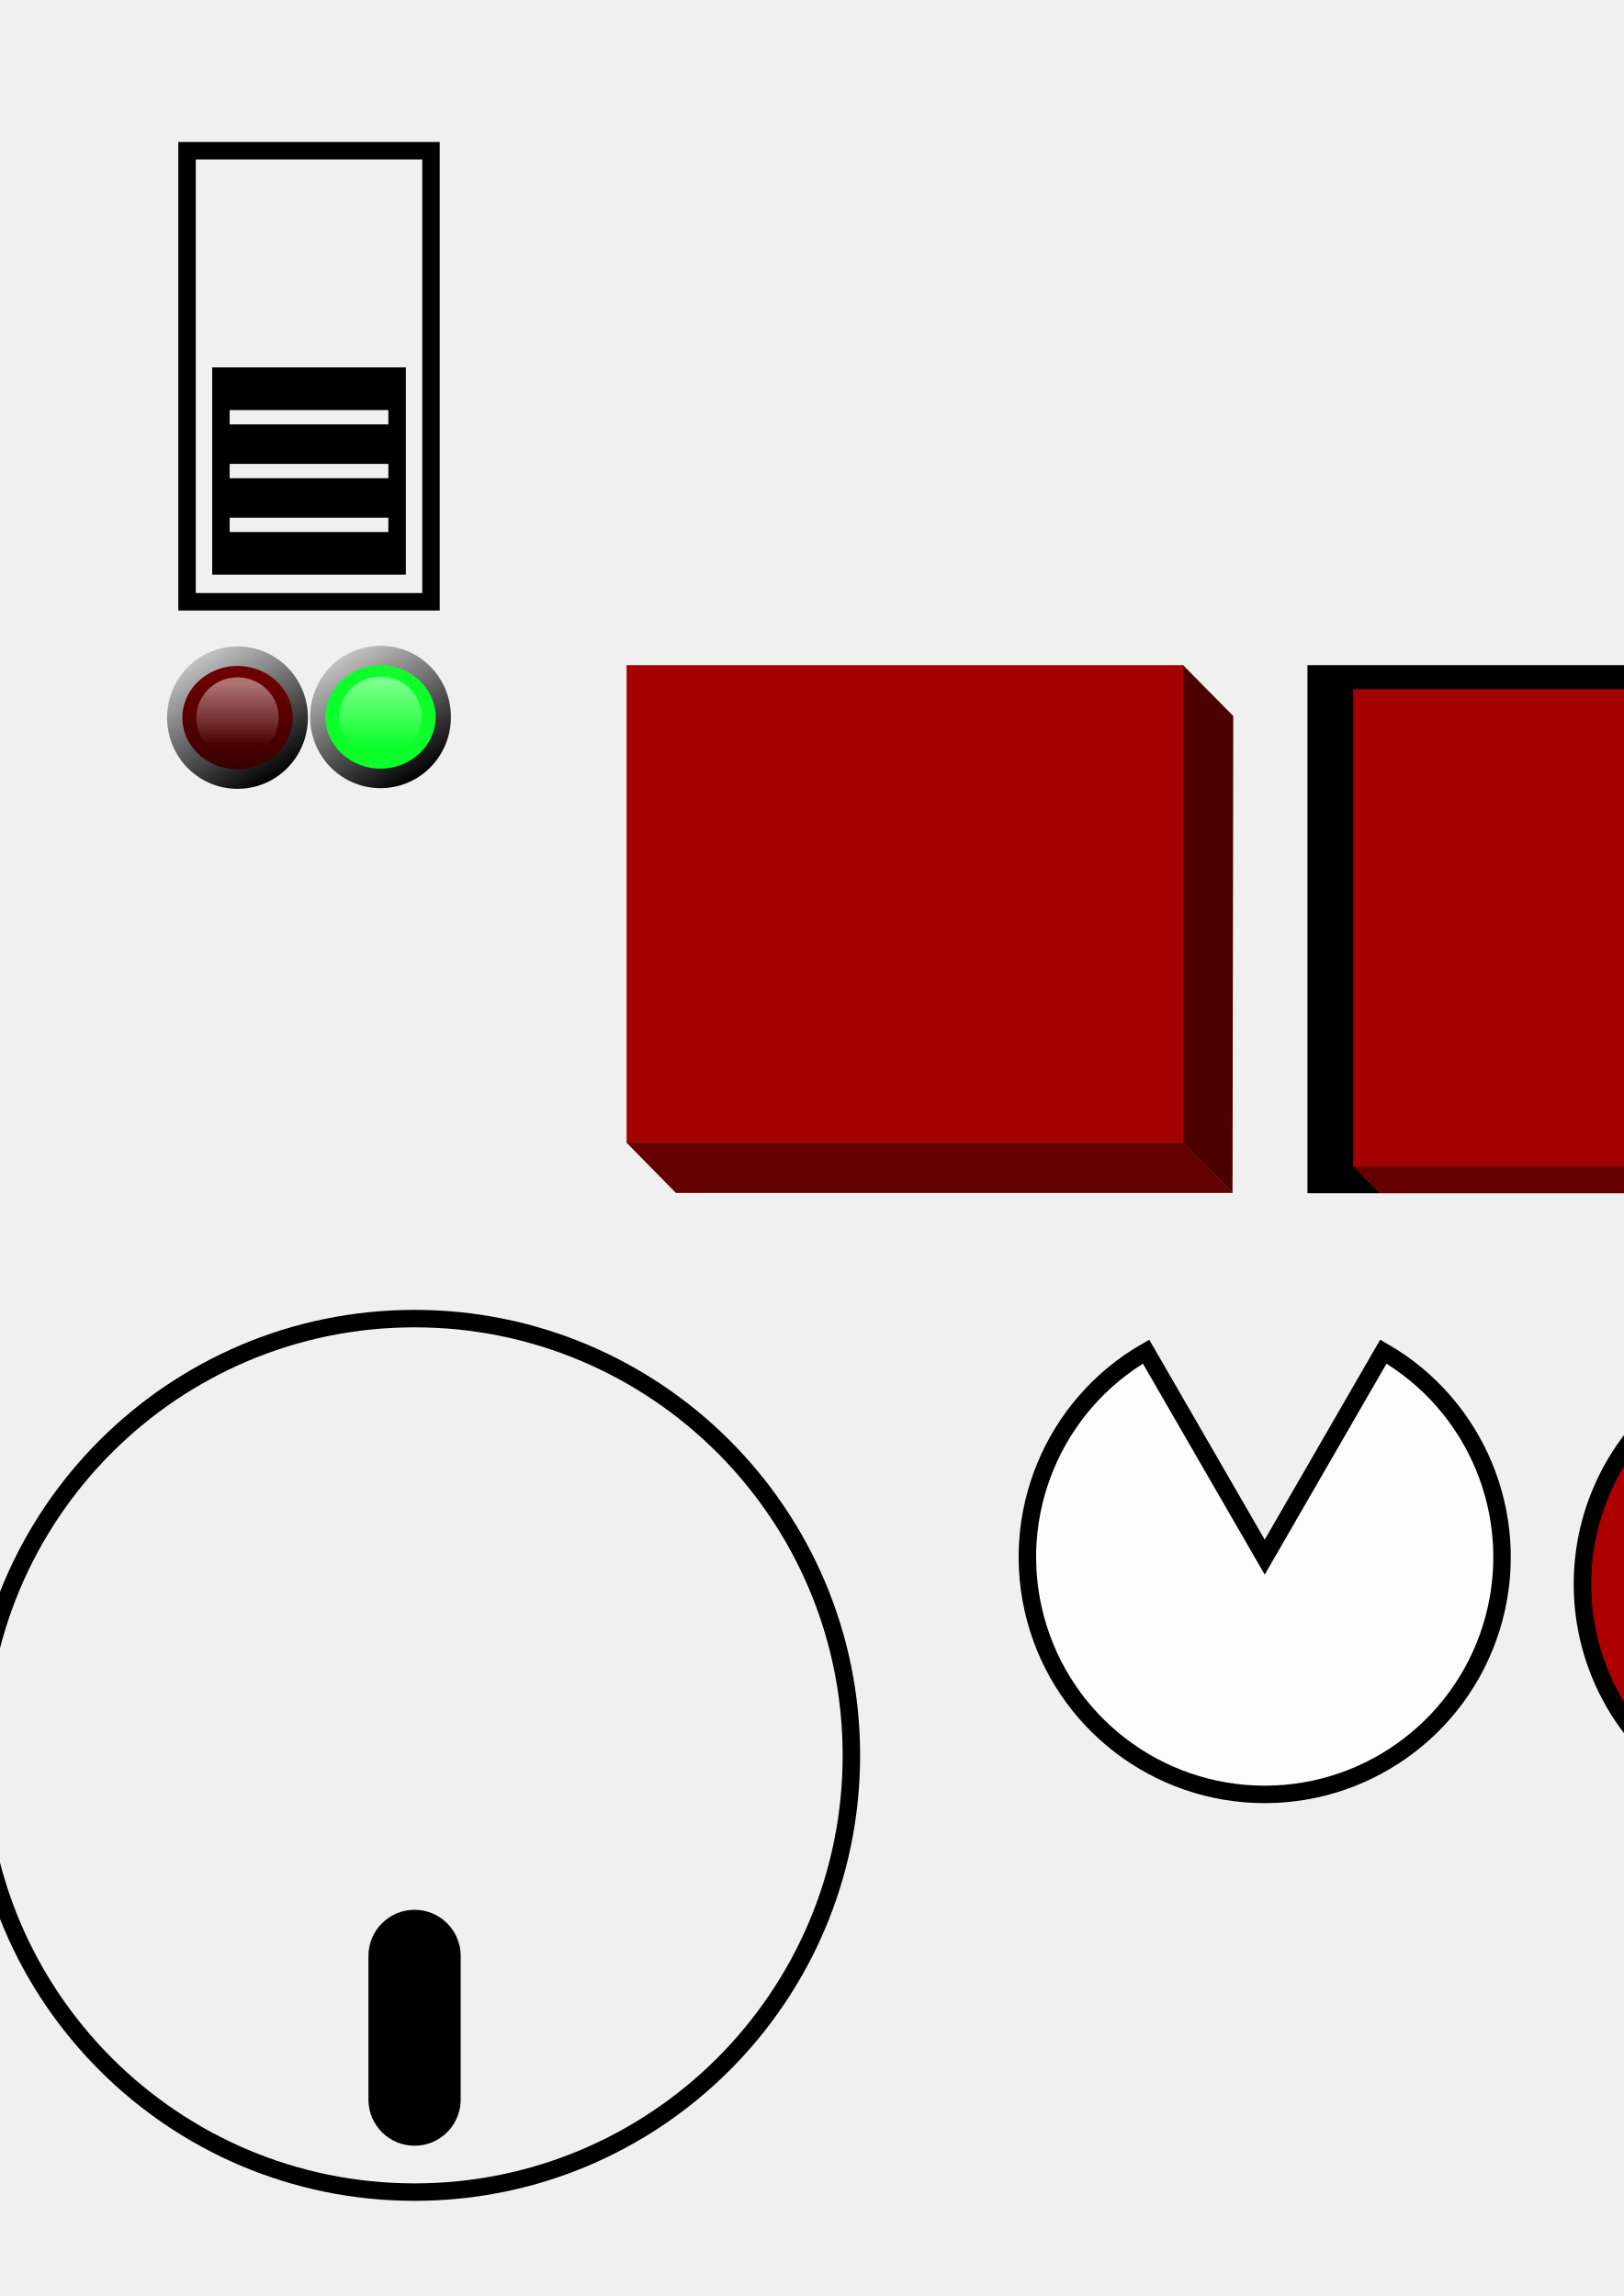
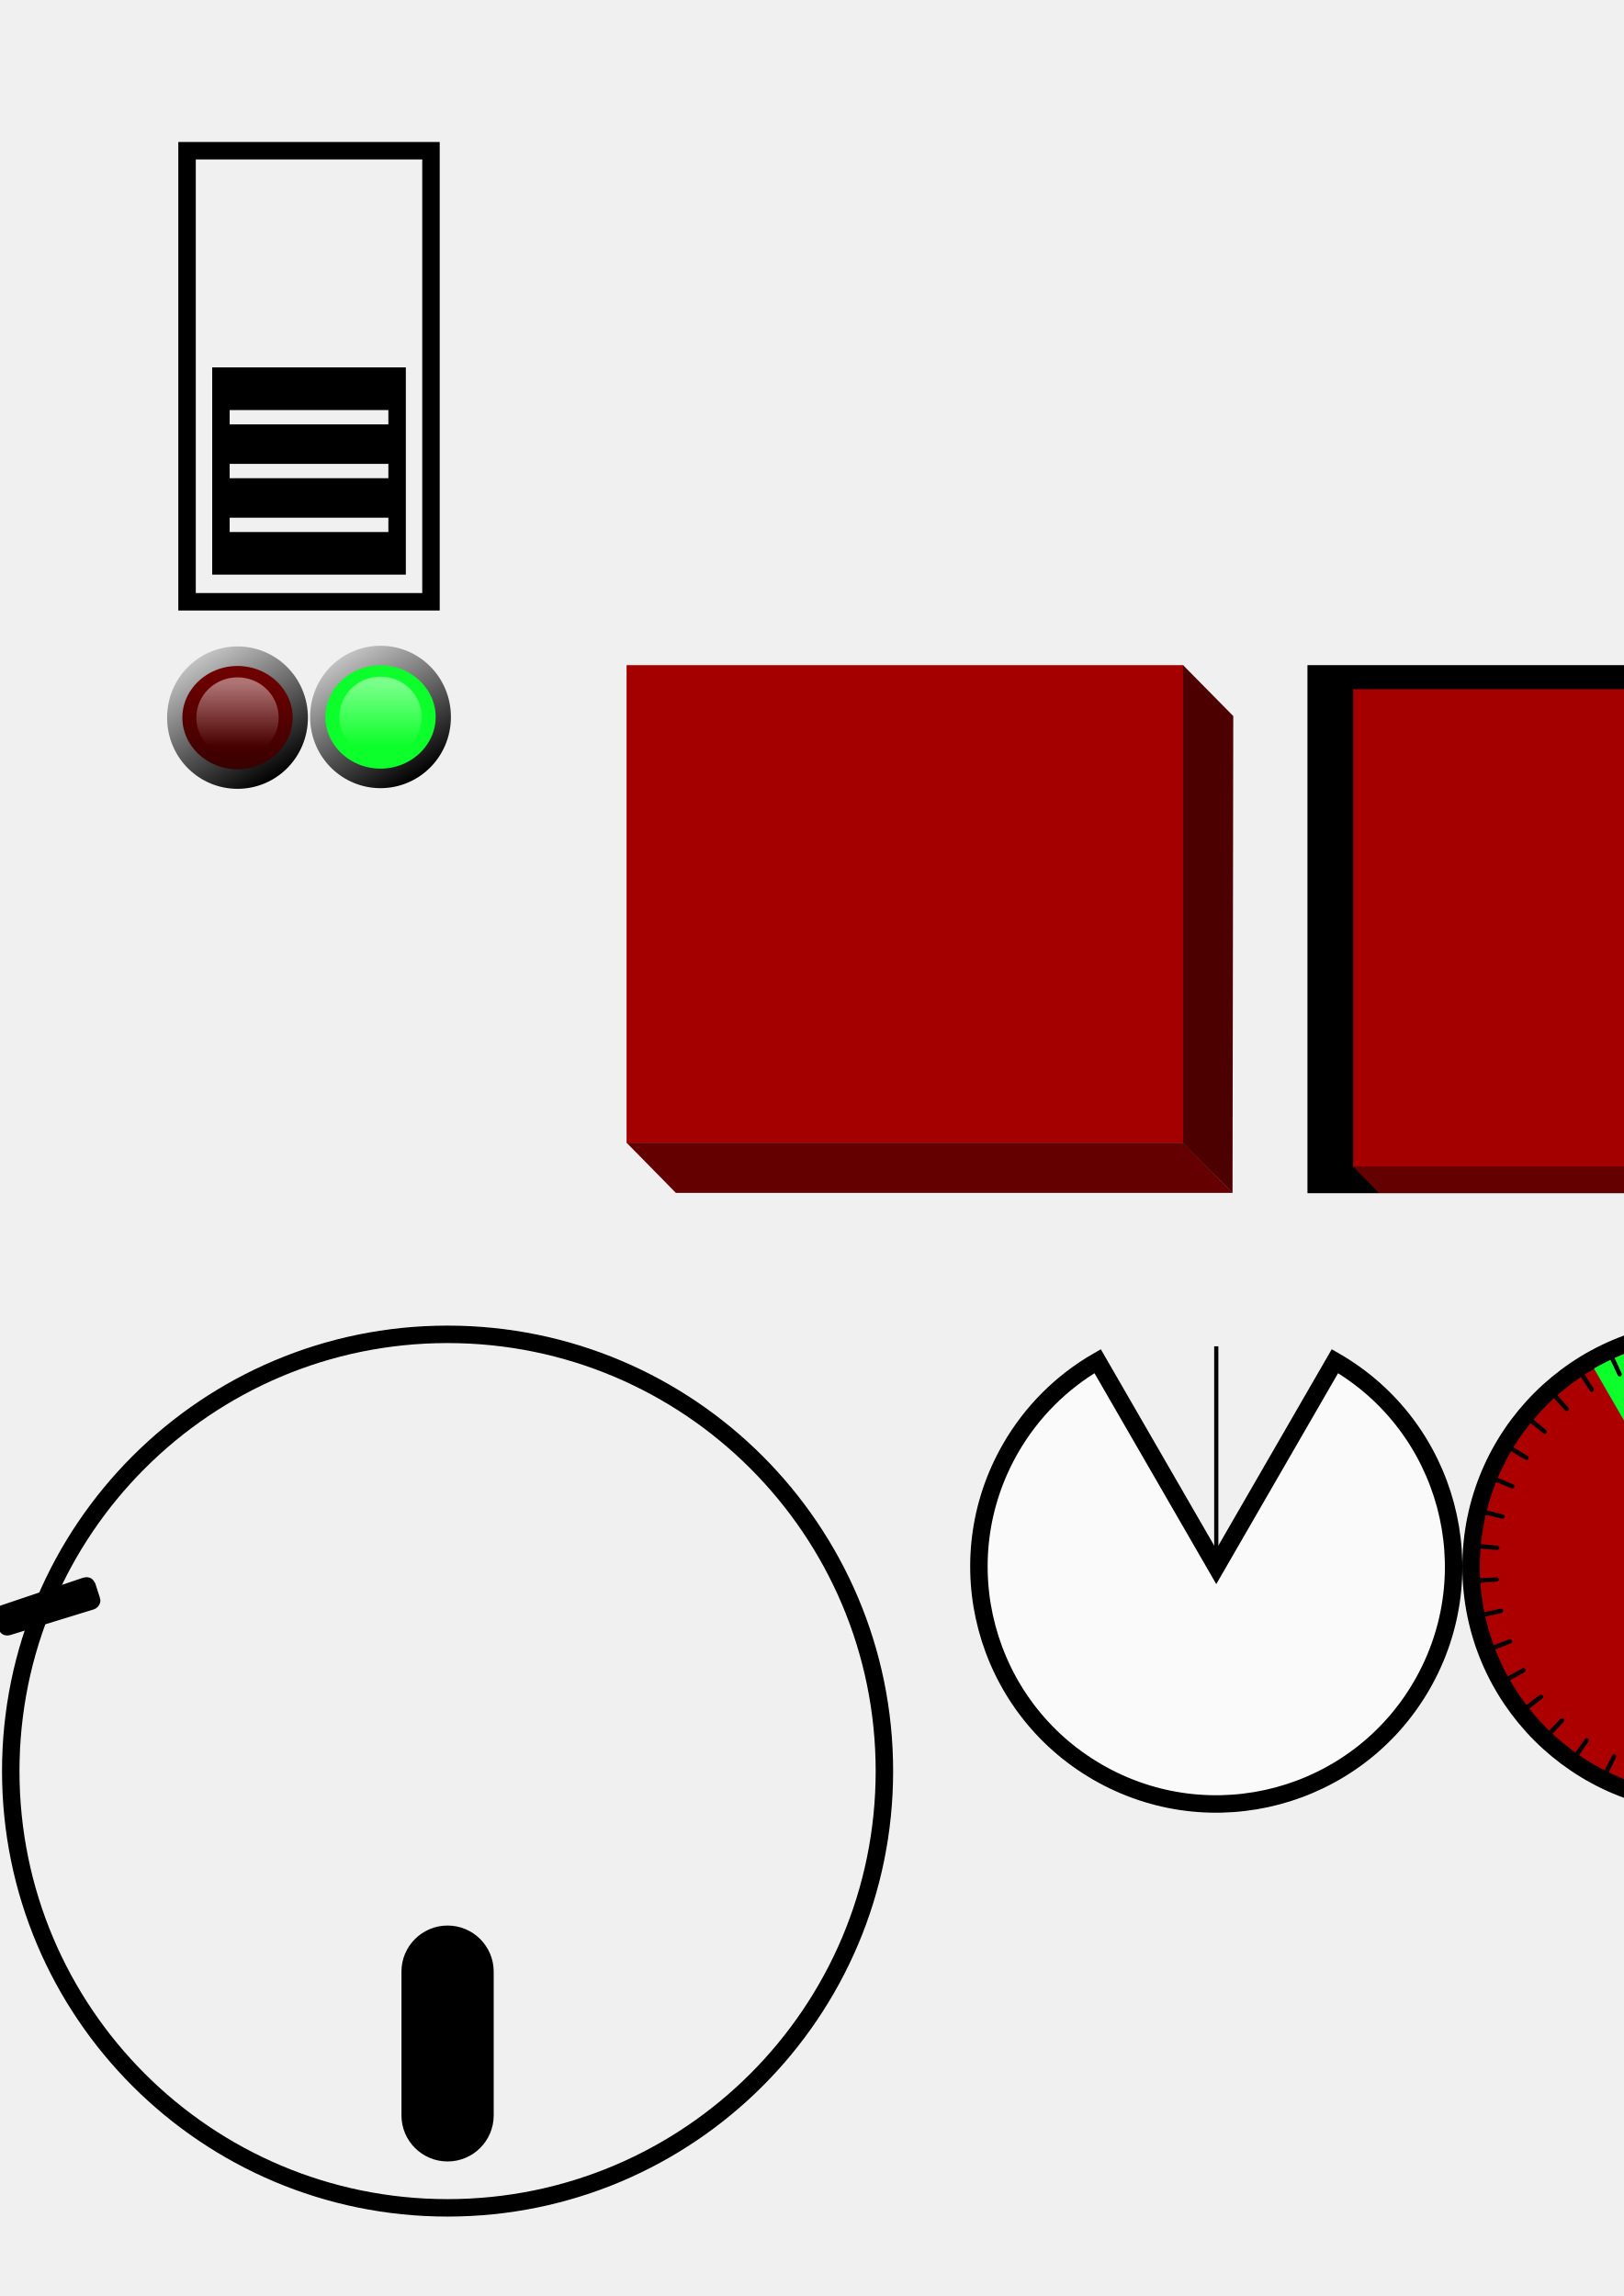
<svg xmlns="http://www.w3.org/2000/svg" xmlns:xlink="http://www.w3.org/1999/xlink" version="1.1" id="svg2" height="1052.362" width="744.094">
  <defs id="defs4">
    <linearGradient id="linearGradient5296">
      <stop style="stop-color:#6d0000;stop-opacity:1;" offset="0" id="stop5298" />
      <stop style="stop-color:#340000;stop-opacity:1;" offset="1" id="stop5300" />
    </linearGradient>
    <linearGradient id="linearGradient5262">
      <stop style="stop-color:#ffffff;stop-opacity:0.453;" offset="0" id="stop5264" />
      <stop style="stop-color:#ffffff;stop-opacity:0;" offset="1" id="stop5266" />
    </linearGradient>
    <linearGradient id="linearGradient5252">
      <stop style="stop-color:#000000;stop-opacity:1;" offset="0" id="stop5254" />
      <stop style="stop-color:#e0e0e0;stop-opacity:1;" offset="1" id="stop5256" />
    </linearGradient>
    <linearGradient xlink:href="#linearGradient5296" id="linearGradient5338" gradientUnits="userSpaceOnUse" x1="202.944" y1="351.944" x2="202.944" y2="438.881" />
    <linearGradient xlink:href="#linearGradient5252" id="linearGradient5340" gradientUnits="userSpaceOnUse" x1="227.857" y1="447.005" x2="163.571" y2="311.291" />
    <linearGradient xlink:href="#linearGradient5262" id="linearGradient5342" gradientUnits="userSpaceOnUse" x1="149.286" y1="350.576" x2="149.286" y2="429.199" />
    <linearGradient xlink:href="#linearGradient5252" id="linearGradient5344" gradientUnits="userSpaceOnUse" x1="227.857" y1="447.005" x2="163.571" y2="311.291" />
    <linearGradient xlink:href="#linearGradient5262" id="linearGradient5346" gradientUnits="userSpaceOnUse" x1="149.286" y1="350.576" x2="149.286" y2="429.199" />
  </defs>
  <g id="layer1">
    <rect style="stroke:none" id="rect3995" width="288.027" height="242.027" x="599.17" y="304.864" />
    <g id="g5239" transform="translate(-67.18623,0)">
      <g transform="translate(119.9435,68.25438)" id="g5208">
        <rect style="fill:none;stroke:#000000;stroke-width:8;stroke-linecap:butt;stroke-linejoin:miter;stroke-miterlimit:4;stroke-opacity:1;stroke-dasharray:none" id="rect2985" width="111.786" height="206.741" x="32.962" y="0.827" />
        <g id="g5201" transform="translate(-2.292896,0)">
          <rect y="104.136" x="50.781" height="86.984" width="80.734" id="rect3755" style="fill:none;stroke:#000000;stroke-width:8;stroke-miterlimit:4;stroke-opacity:1;stroke-dasharray:none" />
          <rect y="102.076" x="50.477" height="17.143" width="81.342" id="rect5193" style="fill:#000000;fill-opacity:1;stroke:#000000;stroke-width:0.951;stroke-miterlimit:4;stroke-opacity:1;stroke-dasharray:none" />
          <rect style="fill:#000000;fill-opacity:1;stroke:#000000;stroke-width:0.951;stroke-miterlimit:4;stroke-opacity:1;stroke-dasharray:none" id="rect5195" width="81.342" height="17.143" x="50.477" y="126.743" />
          <rect y="151.41" x="50.477" height="17.143" width="81.342" id="rect5197" style="fill:#000000;fill-opacity:1;stroke:#000000;stroke-width:0.951;stroke-miterlimit:4;stroke-opacity:1;stroke-dasharray:none" />
          <rect style="fill:#000000;fill-opacity:1;stroke:#000000;stroke-width:0.951;stroke-miterlimit:4;stroke-opacity:1;stroke-dasharray:none" id="rect5199" width="81.342" height="17.143" x="50.477" y="176.076" />
        </g>
      </g>
      <rect y="68.927" x="101.275" height="207.048" width="215.048" id="rect5217" style="fill:none;stroke:none" />
    </g>
    <g id="g5330" transform="matrix(1,0,0,0.9787285,-152,7.67929)">
      <g transform="translate(49.00954,0)" id="g5312">
        <path style="fill:url(#linearGradient5338);fill-opacity:1;stroke:url(#linearGradient5340);stroke-width:16.929;stroke-miterlimit:4;stroke-dasharray:none" id="path5250" d="m 271.429,387.005 c 0,29.389 -31.18,53.214 -69.643,53.214 -38.463,0 -69.643,-23.825 -69.643,-53.214 0,-29.389 31.18,-53.214 69.643,-53.214 38.463,0 69.643,23.825 69.643,53.214 z" transform="matrix(0.4130745,0,0,0.5406009,128.4829,119.0095)" />
        <path style="fill:url(#linearGradient5342);fill-opacity:1;stroke:none" id="path5260" d="m 200.714,393.434 c 0,27.811 -22.546,50.357 -50.357,50.357 -27.811,0 -50.357,-22.546 -50.357,-50.357 0,-27.811 22.546,-50.357 50.357,-50.357 27.811,0 50.357,22.546 50.357,50.357 z" transform="matrix(0.3745898,0,0,0.3745898,155.5132,180.8485)" />
      </g>
      <g transform="translate(46.97238,0)" id="g5316">
        <path transform="matrix(0.4130745,0,0,0.5406009,196.0554,118.6966)" d="m 271.429,387.005 c 0,29.389 -31.18,53.214 -69.643,53.214 -38.463,0 -69.643,-23.825 -69.643,-53.214 0,-29.389 31.18,-53.214 69.643,-53.214 38.463,0 69.643,23.825 69.643,53.214 z" id="path5276" style="fill:#0dff2b;fill-opacity:1;stroke:url(#linearGradient5344);stroke-width:16.929;stroke-miterlimit:4;stroke-dasharray:none" />
        <path transform="matrix(0.3745898,0,0,0.3745898,223.0857,180.5357)" d="m 200.714,393.434 c 0,27.811 -22.546,50.357 -50.357,50.357 -27.811,0 -50.357,-22.546 -50.357,-50.357 0,-27.811 22.546,-50.357 50.357,-50.357 27.811,0 50.357,22.546 50.357,50.357 z" id="path5278" style="fill:url(#linearGradient5346);fill-opacity:1;stroke:none" />
      </g>
    </g>
    <g id="g4082">
      <g id="g4043">
        <rect style="fill:none;stroke:none;fill-opacity:0.281" id="rect3223" width="322.027" height="322.027" x="277.143" y="264.864" />
        <g id="g5390" transform="matrix(0.8944194,0,0,0.8941554,29.26087,22.01912)">
          <path id="rect5367" d="m 288.323,316.333 285.218,0 0,244.953 -285.218,0 z" style="fill:#a50000;fill-opacity:1;stroke:none" />
          <path id="rect5385" d="m 288.323,561.126 285.173,0 25.254,25.714 -285.173,0 z" style="fill:#650000;fill-opacity:1;stroke:none" />
          <path style="fill:#4d0000;fill-opacity:1;stroke:none" d="m 599.169,342.429 -0.379,244.574 -25.335,-25.724 0,-244.953 z" id="path5388" />
        </g>
      </g>
      <g id="g4050">
        <rect y="264.864" x="599.17" height="322.027" width="322.027" id="rect3993" style="fill:none;stroke:none;fill-opacity:0.281" />
        <g transform="matrix(0.8944194,0,0,0.8941554,362.2285,32.93529)" id="g5395">
          <path id="rect5397" d="m 288.323,316.445 285.218,0 0,244.953 -285.218,0 z" style="fill:#a50000;fill-opacity:1;stroke:none" />
          <path style="fill:#650000;fill-opacity:1;stroke:none" d="m 288.323,561.126 285.173,0 13.15,13.556 -285.173,0 z" id="path5399" />
          <path id="path5401" d="m 586.937,330.221 -0.379,244.574 -13.103,-13.516 0,-244.953 z" style="fill:#4d0000;fill-opacity:1;stroke:none" />
        </g>
      </g>
      <g id="g4063">
        <g id="g5415" transform="matrix(0.9968954,0,0,0.9997053,645.9148,0.1729416)">
          <rect y="264.776" x="277.143" height="296.398" width="296.398" id="rect5417" style="fill:#787cff;fill-opacity:0.766;stroke:none" />
          <path id="path5419" d="m 277.143,561.126 296.353,0 25.254,25.714 -296.353,0 z" style="fill:#0005a5;fill-opacity:0.281;stroke:none" />
          <path style="fill:#0005a5;fill-opacity:0.281;stroke:none" d="m 599.169,290.872 -0.379,296.019 -25.335,-25.724 0,-296.398 z" id="path5421" />
          <path style="fill:#0005a5;fill-opacity:0.281;stroke:none" d="m 277.143,553.124 296.353,0 25.254,25.714 -296.353,0 z" id="path3997" />
          <path id="path3999" d="m 277.143,273.041 296.353,0 25.254,25.714 -296.353,0 z" style="fill:#0005a5;fill-opacity:0.281;stroke:none" />
          <path id="path4001" d="m 591.169,298.875 -0.379,280.014 -25.335,-25.724 0,-280.393 z" style="fill:#0005a5;fill-opacity:0.281;stroke:none" />
          <rect style="fill:#0005a5;fill-opacity:0.281;stroke:none" id="rect4003" width="296.398" height="8.232" x="277.143" y="264.775" />
          <rect y="552.959" x="277.143" height="8.232" width="296.398" id="rect4005" style="fill:#0005a5;fill-opacity:0.281;stroke:none" />
          <rect style="fill:#0005a5;fill-opacity:0.281;stroke:none" id="rect4007" width="280.06" height="8.108" x="272.988" y="-573.521" transform="matrix(0,1,-1,0,0,0)" />
          <rect transform="matrix(0,1,-1,0,0,0)" y="-599.091" x="298.738" height="8.108" width="280.06" id="rect4009" style="fill:#0005a5;fill-opacity:0.281;stroke:none" />
          <rect style="fill:#0005a5;fill-opacity:0.281;stroke:none" id="rect4011" width="296.398" height="8.232" x="302.291" y="578.724" />
          <rect y="290.296" x="302.169" height="8.232" width="296.398" id="rect4013" style="fill:#0005a5;fill-opacity:0.281;stroke:none" />
          <path style="fill:#0005a5;fill-opacity:0.281;stroke:none" d="m 277.143,264.795 296.353,0 25.254,25.714 -296.353,0 z" id="path4015" />
        </g>
        <text transform="matrix(0.8224239,-0.4906452,0.4173063,0.9669596,0,0)" xml:space="preserve" style="font-size:60.263px;font-style:normal;font-variant:normal;font-weight:bold;font-stretch:normal;line-height:125%;letter-spacing:0px;word-spacing:0px;fill:#d8d7ff;fill-opacity:0.682;stroke:none;font-family:Black Ops One;-inkscape-font-specification:Black Ops One Bold" x="854.803" y="838.255" id="text4057">
          <tspan id="tspan4059" x="854.803" y="838.255" style="font-size:60.263px;font-style:normal;font-variant:normal;font-weight:bold;font-stretch:normal;text-align:center;text-anchor:middle;fill:#d8d7ff;fill-opacity:0.682;font-family:Black Ops One;-inkscape-font-specification:Black Ops One Bold">SAFETY</tspan>
          <tspan x="854.803" y="913.583" id="tspan4061" style="font-size:60.263px;font-style:normal;font-variant:normal;font-weight:bold;font-stretch:normal;text-align:center;text-anchor:middle;fill:#d8d7ff;fill-opacity:0.682;font-family:Black Ops One;-inkscape-font-specification:Black Ops One Bold">LOCKOUT</tspan>
        </text>
      </g>
    </g>
    <text xml:space="preserve" style="font-size:40px;font-style:normal;font-weight:normal;line-height:125%;letter-spacing:0px;word-spacing:0px;fill:#000000;fill-opacity:1;stroke:none;font-family:Sans" x="923.751" y="200.198" id="text3054">
      <tspan id="tspan3056" x="923.751" y="200.198">Font: Black Ops One</tspan>
    </text>
-     <g id="g3870" transform="matrix(0.99664,0,0,0.99664,-124.9044,0.6452863)">
+     <g id="g3870" transform="matrix(0.99664,0,0,0.99664,-109.7748,7.858782)">
      <path transform="matrix(1.82377,0,0,1.82377,-93.30374,-497.5093)" d="m 334.533,715.076 c 0,60.825 -49.309,110.134 -110.134,110.134 -60.825,0 -110.134,-49.309 -110.134,-110.134 0,-60.825 49.309,-110.134 110.134,-110.134 60.825,0 110.134,49.309 110.134,110.134 z" id="path3866" style="fill:none;stroke:#000000;stroke-width:4.401;stroke-miterlimit:4;stroke-opacity:1;stroke-dasharray:none" />
      <rect ry="17.208" y="881.654" x="298.739" height="100.498" width="34.417" id="rect3868" style="fill:#000000;fill-opacity:1;stroke:#000000;stroke-width:8;stroke-miterlimit:4;stroke-opacity:1;stroke-dasharray:none" />
    </g>
-     <path style="fill:#ffffff;fill-opacity:0.766;stroke:#000000;stroke-width:8;stroke-miterlimit:4;stroke-opacity:1;stroke-dasharray:none" id="path3059" d="m 673.768,768.078 a 108.758,108.758 0 1 1 0,-108.758 l -94.187,54.379 z" transform="matrix(0,-1,1,0,-134.1179,1293.281)" />
-     <path transform="matrix(0,-1,1,0,120.5675,1305.671)" d="m 688.339,713.699 a 108.758,108.758 0 1 1 -217.515,0 108.758,108.758 0 1 1 217.515,0 z" id="path3829" style="fill:#ac0000;fill-opacity:1;stroke:#000000;stroke-width:8;stroke-miterlimit:4;stroke-opacity:1;stroke-dasharray:none" />
-     <path style="fill:#0dff2b;fill-opacity:1;stroke:none" id="path3831" d="m 670.419,661.254 a 104.891,104.891 0 0 1 0,104.891 l -90.838,-52.445 z" transform="matrix(0,-1,1,0,120.5675,1305.671)" />
+     <g id="g3898" transform="translate(76,-8)">
+       <g transform="translate(-127.3518,0)" id="g3887">
+         <path transform="matrix(0,-1,1,0,120.5675,1305.671)" d="m 688.339,713.699 c 0,60.065 -48.692,108.758 -108.758,108.758 -60.065,0 -108.758,-48.692 -108.758,-108.758 0,-60.065 48.692,-108.758 108.758,-108.758 60.065,0 108.758,48.692 108.758,108.758 z" id="path3829" style="fill:#ac0000;fill-opacity:1;stroke:#000000;stroke-width:8;stroke-miterlimit:4;stroke-opacity:1;stroke-dasharray:none" />
+         <path style="fill:#0dff2b;fill-opacity:1;stroke:none" id="path3831" d="m 670.419,661.254 c 18.737,32.453 18.737,72.437 0,104.891 l -90.838,-52.445 z" transform="matrix(0,-1,1,0,120.5675,1305.671)" />
+         <path transform="matrix(0,-1,1,0,120.5675,1305.671)" style="fill:none;stroke:#000000;stroke-opacity:1" d="m 690.381,714.263 c -0.002,0.312 -0.251,0.561 -0.557,0.557 l -12.979,-0.138 c -0.306,-0.003 -0.55,-0.224 -0.549,-0.494 9.1e-4,-0.271 0.247,-0.488 0.553,-0.488 l 12.982,0 c 0.306,0 0.552,0.251 0.551,0.563 z m -1.369,16.534 c -0.049,0.308 -0.333,0.515 -0.635,0.465 l -12.797,-2.115 c -0.302,-0.05 -0.509,-0.306 -0.466,-0.574 0.043,-0.268 0.32,-0.447 0.622,-0.4 l 12.817,1.984 c 0.302,0.047 0.507,0.332 0.458,0.64 z m -3.83,16.132 c -0.094,0.297 -0.406,0.46 -0.697,0.366 l -12.349,-3.982 c -0.291,-0.094 -0.458,-0.378 -0.375,-0.638 0.083,-0.26 0.383,-0.396 0.675,-0.305 l 12.388,3.859 c 0.292,0.091 0.453,0.404 0.359,0.701 z m -6.153,15.398 c -0.136,0.28 -0.468,0.396 -0.743,0.261 l -11.637,-5.74 c -0.274,-0.135 -0.398,-0.441 -0.279,-0.686 0.119,-0.245 0.436,-0.337 0.712,-0.204 l 11.694,5.624 c 0.276,0.133 0.389,0.465 0.253,0.745 z m -8.338,14.332 c -0.176,0.257 -0.521,0.323 -0.773,0.149 l -10.661,-7.388 c -0.251,-0.174 -0.329,-0.494 -0.175,-0.719 0.154,-0.224 0.48,-0.268 0.733,-0.096 l 10.735,7.28 c 0.253,0.172 0.316,0.517 0.14,0.774 z m -10.385,12.933 c -0.213,0.228 -0.565,0.24 -0.787,0.03 l -9.42,-8.926 c -0.222,-0.21 -0.251,-0.538 -0.065,-0.735 0.185,-0.197 0.514,-0.189 0.739,0.019 l 9.512,8.826 c 0.224,0.208 0.234,0.56 0.021,0.787 z m -12.258,11.187 c -0.246,0.192 -0.595,0.15 -0.782,-0.092 l -7.929,-10.264 c -0.187,-0.242 -0.164,-0.57 0.05,-0.737 0.214,-0.167 0.538,-0.109 0.727,0.131 l 8.034,10.182 c 0.189,0.24 0.145,0.589 -0.101,0.781 z m -13.797,9.196 c -0.271,0.153 -0.61,0.06 -0.759,-0.207 l -6.318,-11.332 c -0.149,-0.267 -0.077,-0.589 0.16,-0.723 0.237,-0.134 0.55,-0.029 0.702,0.237 l 6.431,11.268 c 0.152,0.266 0.056,0.604 -0.215,0.757 z m -15,7.068 c -0.291,0.112 -0.613,-0.03 -0.721,-0.316 l -4.598,-12.135 c -0.108,-0.286 0.01,-0.594 0.264,-0.692 0.255,-0.098 0.549,0.051 0.66,0.336 l 4.718,12.089 c 0.111,0.285 -0.033,0.606 -0.324,0.718 z m -15.87,4.802 c -0.304,0.068 -0.602,-0.119 -0.667,-0.418 l -2.769,-12.673 c -0.065,-0.299 0.096,-0.586 0.362,-0.646 0.266,-0.06 0.534,0.131 0.603,0.429 l 2.896,12.645 c 0.068,0.298 -0.121,0.594 -0.425,0.662 z m -16.409,2.398 c -0.311,0.022 -0.577,-0.208 -0.597,-0.513 l -0.829,-12.946 c -0.019,-0.305 0.182,-0.565 0.453,-0.583 0.27,-0.018 0.506,0.211 0.529,0.516 l 0.964,12.936 c 0.023,0.305 -0.209,0.569 -0.52,0.591 z m -16.597,-0.141 c -0.31,-0.027 -0.538,-0.295 -0.51,-0.599 l 1.181,-12.917 c 0.028,-0.305 0.268,-0.53 0.538,-0.507 0.27,0.023 0.468,0.286 0.443,0.591 l -1.047,12.929 c -0.025,0.305 -0.295,0.53 -0.605,0.503 z m -16.366,-2.668 c -0.303,-0.073 -0.487,-0.372 -0.414,-0.669 l 3.101,-12.597 c 0.073,-0.297 0.345,-0.483 0.61,-0.419 0.265,0.064 0.422,0.354 0.352,0.651 l -2.975,12.627 c -0.07,0.298 -0.371,0.48 -0.674,0.407 z m -15.791,-5.057 c -0.289,-0.116 -0.428,-0.439 -0.312,-0.723 l 4.912,-12.011 c 0.116,-0.283 0.412,-0.428 0.665,-0.326 0.253,0.102 0.366,0.412 0.253,0.696 l -4.792,12.059 c -0.113,0.284 -0.437,0.421 -0.726,0.304 z m -14.884,-7.308 c -0.269,-0.157 -0.359,-0.497 -0.203,-0.76 l 6.612,-11.162 c 0.156,-0.263 0.47,-0.363 0.705,-0.226 0.235,0.138 0.302,0.46 0.149,0.725 l -6.5,11.228 c -0.153,0.265 -0.494,0.352 -0.762,0.195 z m -13.645,-9.421 c -0.242,-0.196 -0.281,-0.545 -0.088,-0.782 l 8.203,-10.047 c 0.193,-0.237 0.518,-0.289 0.729,-0.119 0.211,0.171 0.228,0.499 0.037,0.738 l -8.099,10.131 c -0.191,0.239 -0.541,0.275 -0.783,0.079 z m -12.067,-11.394 c -0.209,-0.231 -0.193,-0.582 0.034,-0.787 l 9.659,-8.662 c 0.228,-0.204 0.557,-0.206 0.739,-0.006 0.182,0.201 0.148,0.527 -0.077,0.734 l -9.569,8.763 c -0.226,0.207 -0.577,0.188 -0.786,-0.043 z m -10.167,-13.103 c -0.172,-0.26 -0.103,-0.604 0.153,-0.772 l 10.853,-7.104 c 0.256,-0.167 0.582,-0.119 0.732,0.108 0.15,0.227 0.067,0.546 -0.187,0.716 l -10.781,7.213 c -0.254,0.17 -0.598,0.099 -0.77,-0.161 z m -8.105,-14.465 c -0.132,-0.282 -0.013,-0.613 0.265,-0.741 l 11.783,-5.436 c 0.278,-0.128 0.593,-0.032 0.709,0.215 0.115,0.247 -0.013,0.551 -0.29,0.682 l -11.728,5.553 c -0.276,0.131 -0.607,0.01 -0.738,-0.273 z m -5.905,-15.495 c -0.089,-0.298 0.076,-0.609 0.37,-0.695 l 12.448,-3.659 c 0.293,-0.086 0.592,0.055 0.67,0.316 0.078,0.261 -0.093,0.543 -0.386,0.632 l -12.411,3.783 c -0.293,0.089 -0.601,-0.079 -0.691,-0.377 z m -3.567,-16.192 c -0.044,-0.308 0.166,-0.591 0.468,-0.632 l 12.848,-1.772 c 0.303,-0.042 0.576,0.141 0.615,0.41 0.038,0.269 -0.173,0.521 -0.475,0.566 l -12.83,1.904 c -0.302,0.045 -0.583,-0.167 -0.627,-0.475 z m -1.091,-16.557 c 0.004,-0.312 0.255,-0.559 0.561,-0.554 l 12.977,0.223 c 0.306,0.005 0.549,0.227 0.546,0.498 -0.003,0.271 -0.25,0.487 -0.556,0.485 l -12.98,-0.085 c -0.306,-0.002 -0.551,-0.255 -0.547,-0.567 z m 1.475,-16.524 c 0.051,-0.307 0.336,-0.513 0.638,-0.461 l 12.783,2.195 c 0.301,0.052 0.507,0.309 0.462,0.577 -0.045,0.268 -0.322,0.445 -0.624,0.396 l -12.805,-2.065 c -0.302,-0.049 -0.505,-0.335 -0.454,-0.643 z m 3.93,-16.108 c 0.096,-0.296 0.408,-0.458 0.699,-0.362 l 12.325,4.058 c 0.291,0.096 0.456,0.381 0.372,0.641 -0.084,0.259 -0.385,0.394 -0.677,0.301 l -12.364,-3.935 c -0.291,-0.093 -0.45,-0.406 -0.354,-0.703 z m 6.247,-15.36 c 0.138,-0.279 0.471,-0.393 0.744,-0.256 l 11.602,5.811 c 0.274,0.137 0.395,0.444 0.274,0.688 -0.121,0.245 -0.438,0.334 -0.713,0.2 l -11.659,-5.696 c -0.275,-0.134 -0.386,-0.468 -0.248,-0.747 z m 8.426,-14.28 c 0.178,-0.256 0.523,-0.319 0.774,-0.144 l 10.614,7.455 c 0.25,0.176 0.326,0.496 0.171,0.72 -0.155,0.223 -0.482,0.265 -0.734,0.091 L 489.001,650.944 c -0.252,-0.173 -0.313,-0.519 -0.135,-0.775 z m 10.468,-12.867 c 0.215,-0.226 0.566,-0.237 0.787,-0.025 l 9.362,8.988 c 0.221,0.212 0.247,0.539 0.06,0.735 -0.187,0.196 -0.516,0.186 -0.739,-0.024 l -9.455,-8.888 c -0.223,-0.21 -0.231,-0.561 -0.016,-0.787 z m 12.33,-11.107 c 0.247,-0.19 0.596,-0.146 0.781,0.097 l 7.864,10.314 c 0.185,0.243 0.161,0.571 -0.054,0.737 -0.215,0.166 -0.539,0.106 -0.727,-0.135 l -7.969,-10.233 c -0.188,-0.241 -0.141,-0.59 0.105,-0.78 z m 13.854,-9.11 c 0.272,-0.151 0.611,-0.056 0.758,0.212 l 6.249,11.371 c 0.147,0.268 0.073,0.589 -0.165,0.722 -0.238,0.132 -0.55,0.025 -0.7,-0.241 l -6.362,-11.307 c -0.15,-0.267 -0.052,-0.604 0.22,-0.756 z m 15.043,-6.976 c 0.291,-0.11 0.612,0.034 0.719,0.32 l 4.524,12.162 c 0.107,0.287 -0.013,0.594 -0.269,0.69 -0.255,0.096 -0.548,-0.055 -0.658,-0.34 l -4.644,-12.117 c -0.109,-0.286 0.036,-0.606 0.328,-0.716 z m 15.9,-4.704 c 0.304,-0.066 0.601,0.123 0.664,0.422 l 2.69,12.69 c 0.063,0.299 -0.1,0.585 -0.366,0.643 -0.266,0.058 -0.533,-0.135 -0.6,-0.433 l -2.818,-12.662 c -0.066,-0.298 0.125,-0.593 0.429,-0.66 z m 16.424,-2.294 c 0.311,-0.02 0.576,0.212 0.593,0.517 l 0.746,12.952 c 0.018,0.305 -0.186,0.563 -0.457,0.58 -0.271,0.017 -0.505,-0.214 -0.526,-0.519 l -0.881,-12.943 c -0.021,-0.305 0.213,-0.568 0.524,-0.588 z m 16.595,0.249 c 0.31,0.029 0.536,0.298 0.506,0.603 l -1.264,12.909 c -0.03,0.304 -0.271,0.528 -0.541,0.503 -0.27,-0.025 -0.466,-0.289 -0.44,-0.594 l 1.13,-12.922 c 0.027,-0.305 0.298,-0.528 0.608,-0.499 z m 16.349,2.771 c 0.302,0.075 0.485,0.375 0.41,0.672 l -3.179,12.577 c -0.075,0.297 -0.348,0.481 -0.612,0.416 -0.264,-0.066 -0.42,-0.356 -0.348,-0.654 l 3.053,-12.608 c 0.072,-0.297 0.374,-0.478 0.676,-0.403 z m 15.76,5.154 c 0.288,0.118 0.425,0.442 0.308,0.725 l -4.985,11.981 c -0.118,0.282 -0.415,0.425 -0.667,0.322 -0.252,-0.104 -0.364,-0.414 -0.249,-0.698 l 4.866,-12.03 c 0.115,-0.284 0.44,-0.418 0.728,-0.3 z m 14.839,7.399 c 0.268,0.159 0.356,0.499 0.198,0.762 l -6.681,11.12 c -0.158,0.262 -0.472,0.36 -0.707,0.221 -0.234,-0.139 -0.299,-0.462 -0.144,-0.726 l 6.569,-11.187 c 0.155,-0.264 0.496,-0.349 0.764,-0.19 z m 13.586,9.507 c 0.241,0.197 0.278,0.547 0.083,0.783 l -8.267,9.995 c -0.195,0.236 -0.52,0.286 -0.73,0.114 -0.21,-0.172 -0.225,-0.501 -0.032,-0.738 l 8.163,-10.079 c 0.192,-0.238 0.542,-0.271 0.784,-0.074 z m 11.993,11.473 c 0.208,0.232 0.19,0.584 -0.039,0.786 l -9.714,8.599 c -0.229,0.203 -0.558,0.203 -0.739,8e-4 -0.181,-0.202 -0.145,-0.528 0.082,-0.734 l 9.625,-8.7 c 0.227,-0.205 0.578,-0.184 0.786,0.048 z m 10.084,13.166 c 0.17,0.261 0.099,0.605 -0.158,0.771 l -10.898,7.036 c -0.257,0.166 -0.582,0.115 -0.731,-0.113 -0.149,-0.228 -0.064,-0.546 0.191,-0.715 l 10.826,-7.145 c 0.255,-0.168 0.599,-0.095 0.769,0.166 z m 8.015,14.515 c 0.13,0.283 0.009,0.613 -0.269,0.74 l -11.816,5.364 c -0.279,0.126 -0.593,0.028 -0.707,-0.22 -0.114,-0.248 0.016,-0.551 0.294,-0.68 l 11.762,-5.481 c 0.277,-0.129 0.607,-0.006 0.737,0.277 z m 5.81,15.531 c 0.087,0.299 -0.08,0.608 -0.374,0.692 l -12.47,3.582 c -0.294,0.084 -0.591,-0.059 -0.668,-0.32 -0.077,-0.262 0.096,-0.542 0.39,-0.63 l 12.434,-3.706 c 0.293,-0.087 0.601,0.083 0.688,0.382 z m 3.466,16.214 c 0.042,0.309 -0.169,0.589 -0.472,0.629 l -12.859,1.691 c -0.303,0.04 -0.576,-0.145 -0.612,-0.414 -0.037,-0.269 0.176,-0.52 0.479,-0.563 l 12.841,-1.822 c 0.303,-0.043 0.582,0.171 0.624,0.479 z" id="path3847" />
+       </g>
+       <g transform="translate(-225.5333,-0.7236598)" id="g3894">
+         <path style="fill:#ffffff;fill-opacity:0.641;stroke:#000000;stroke-width:8;stroke-miterlimit:4;stroke-opacity:1;stroke-dasharray:none" id="path3059" d="m 673.768,768.078 c -30.033,52.018 -96.548,69.841 -148.566,39.808 -52.018,-30.033 -69.841,-96.548 -39.808,-148.566 30.033,-52.018 96.548,-69.841 148.566,-39.808 16.533,9.545 30.263,23.275 39.808,39.808 l -94.187,54.379 z" transform="matrix(0,-1,1,0,-6.784282,1306.377)" />
+         <path style="fill:none;stroke:#000000;stroke-width:1.915;stroke-linecap:butt;stroke-linejoin:miter;stroke-miterlimit:4;stroke-opacity:1;stroke-dasharray:none" d="m 706.915,722.519 0,-96.719" id="path3892" />
+       </g>
+     </g>
+     <path id="path3972" d="m -577.697,688.647 c -4e-4,1.032 -0.007,2.063 -0.021,3.094 -7e-4,0.054 -0.117,0.095 -0.261,0.093 l -22.244,-0.299 c -0.144,-0.002 -0.259,-0.043 -0.258,-0.091 0.012,-0.935 0.018,-1.87 0.019,-2.806 2e-5,-0.049 0.116,-0.088 0.26,-0.088 l 22.246,0 c 0.144,0 0.26,0.043 0.26,0.097 z m -46.762,143.706 c -0.606,0.832 -1.217,1.661 -1.834,2.486 -0.032,0.043 -0.151,0.008 -0.266,-0.078 l -17.813,-13.327 c -0.115,-0.086 -0.184,-0.187 -0.155,-0.226 0.559,-0.748 1.114,-1.5 1.664,-2.256 0.029,-0.039 0.145,-0.003 0.262,0.082 l 17.989,13.088 c 0.116,0.085 0.185,0.188 0.153,0.231 z m -122.306,88.785 c -0.983,0.318 -1.967,0.629 -2.953,0.934 -0.051,0.016 -0.127,-0.082 -0.169,-0.219 l -6.562,-21.252 c -0.042,-0.137 -0.039,-0.26 0.007,-0.274 0.894,-0.276 1.786,-0.559 2.676,-0.846 0.046,-0.015 0.119,0.083 0.164,0.22 l 6.849,21.162 c 0.044,0.137 0.039,0.26 -0.012,0.277 z M -897.806,921.06 c -0.982,-0.319 -1.963,-0.644 -2.941,-0.975 -0.051,-0.017 -0.055,-0.141 -0.009,-0.277 l 7.141,-21.065 c 0.046,-0.136 0.12,-0.233 0.167,-0.218 0.887,0.3 1.775,0.595 2.665,0.883 0.046,0.015 0.048,0.137 0.004,0.274 l -6.855,21.16 c -0.044,0.137 -0.121,0.234 -0.172,0.217 z m -122.213,-88.912 c -0.605,-0.833 -1.205,-1.67 -1.8,-2.511 -0.031,-0.044 0.039,-0.146 0.156,-0.229 l 18.165,-12.842 c 0.117,-0.083 0.235,-0.118 0.263,-0.078 0.54,0.763 1.084,1.522 1.633,2.278 0.029,0.039 -0.042,0.139 -0.158,0.224 l -17.993,13.083 c -0.116,0.085 -0.235,0.118 -0.267,0.074 z m -46.612,-143.755 c 7e-4,-1.032 0.01,-2.063 0.022,-3.094 7e-4,-0.054 0.117,-0.095 0.261,-0.093 l 22.244,0.305 c 0.144,0.002 0.259,0.043 0.258,0.091 -0.012,0.935 -0.019,1.87 -0.02,2.806 -10e-5,0.049 -0.116,0.088 -0.26,0.088 l -22.246,-0.006 c -0.144,-3e-5 -0.26,-0.043 -0.26,-0.097 z m 46.798,-143.695 c 0.606,-0.832 1.218,-1.661 1.835,-2.486 0.032,-0.043 0.151,-0.008 0.266,0.078 l 17.81,13.331 c 0.115,0.086 0.184,0.187 0.155,0.226 -0.56,0.748 -1.115,1.5 -1.665,2.256 -0.029,0.039 -0.145,0.003 -0.262,-0.082 l -17.986,-13.092 c -0.116,-0.085 -0.185,-0.188 -0.153,-0.231 z m 122.329,-88.754 c 0.983,-0.317 1.967,-0.628 2.953,-0.933 0.051,-0.016 0.127,0.082 0.169,0.219 l 6.557,21.254 c 0.042,0.137 0.039,0.26 -0.007,0.274 -0.894,0.276 -1.786,0.558 -2.677,0.846 -0.046,0.015 -0.119,-0.083 -0.164,-0.22 l -6.844,-21.163 c -0.044,-0.137 -0.039,-0.26 0.012,-0.277 z m 151.041,0.116 c 0.982,0.319 1.962,0.644 2.941,0.976 0.051,0.017 0.055,0.141 0.009,0.277 l -7.147,21.063 c -0.046,0.136 -0.12,0.233 -0.167,0.218 -0.887,-0.3 -1.775,-0.595 -2.665,-0.884 -0.046,-0.015 -0.048,-0.137 -0.004,-0.274 l 6.86,-21.158 c 0.044,-0.137 0.121,-0.234 0.172,-0.217 z m 122.191,88.943 c 0.605,0.833 1.205,1.67 1.799,2.511 0.031,0.044 -0.039,0.146 -0.156,0.229 l -18.169,12.838 c -0.117,0.083 -0.235,0.118 -0.263,0.078 -0.54,-0.763 -1.084,-1.523 -1.633,-2.279 -0.029,-0.039 0.042,-0.139 0.158,-0.224 l 17.996,-13.079 c 0.116,-0.085 0.235,-0.118 0.267,-0.074 z" style="fill:none;stroke:#000000;stroke-width:8;stroke-miterlimit:4;stroke-opacity:1" />
+     <g id="g3981">
+       <rect ry="105.378" y="521.766" x="-490.299" height="536.294" width="536.294" id="rect3979" style="fill:none;fill-opacity:0.641;stroke:none" />
+       <path id="path3934" d="m 39.901,726.931 c 0.744,2.213 1.459,4.435 2.147,6.664 0.035,0.116 -0.134,0.27 -0.38,0.346 L 3.565,745.65 c -0.246,0.075 -0.469,0.057 -0.5,-0.042 -0.586,-1.901 -1.196,-3.795 -1.83,-5.682 -0.033,-0.098 0.137,-0.243 0.381,-0.326 L 39.39,726.871 c 0.244,-0.082 0.472,-0.056 0.511,0.059 z m -97.437,310.411 c -1.88,1.392 -3.776,2.76 -5.688,4.102 -0.099,0.07 -0.299,-0.043 -0.447,-0.255 l -22.868,-32.642 c -0.148,-0.211 -0.199,-0.429 -0.114,-0.488 1.63,-1.144 3.245,-2.309 4.846,-3.494 0.083,-0.062 0.274,0.055 0.427,0.262 l 23.742,32.011 c 0.154,0.207 0.198,0.432 0.101,0.504 z m -325.167,3.235 c -1.898,-1.349 -3.78,-2.721 -5.644,-4.118 -0.097,-0.073 -0.051,-0.297 0.104,-0.503 l 23.918,-31.888 c 0.155,-0.206 0.346,-0.322 0.429,-0.26 1.591,1.192 3.196,2.363 4.817,3.514 0.084,0.06 0.032,0.277 -0.117,0.487 l -23.059,32.515 c -0.149,0.21 -0.349,0.323 -0.448,0.253 z m -103.647,-308.387 c 0.698,-2.222 1.425,-4.434 2.179,-6.638 0.039,-0.115 0.267,-0.14 0.511,-0.056 l 37.703,12.938 c 0.244,0.084 0.413,0.23 0.379,0.328 -0.644,1.88 -1.264,3.769 -1.86,5.665 -0.031,0.099 -0.254,0.116 -0.5,0.039 l -38.035,-11.928 c -0.246,-0.077 -0.415,-0.232 -0.378,-0.348 z M -225.234,538.377 c 2.339,-0.026 4.68,-0.022 7.022,0.011 0.122,0.002 0.217,0.211 0.213,0.468 l -0.609,39.85 c -0.004,0.258 -0.09,0.464 -0.194,0.462 -1.994,-0.029 -3.987,-0.032 -5.979,-0.01 -0.104,0.002 -0.19,-0.205 -0.193,-0.463 l -0.474,-39.851 c -0.003,-0.258 0.092,-0.466 0.214,-0.468 z" style="fill:none;stroke:#000000;stroke-width:7.886;stroke-miterlimit:4;stroke-opacity:1" />
+     </g>
  </g>
</svg>
